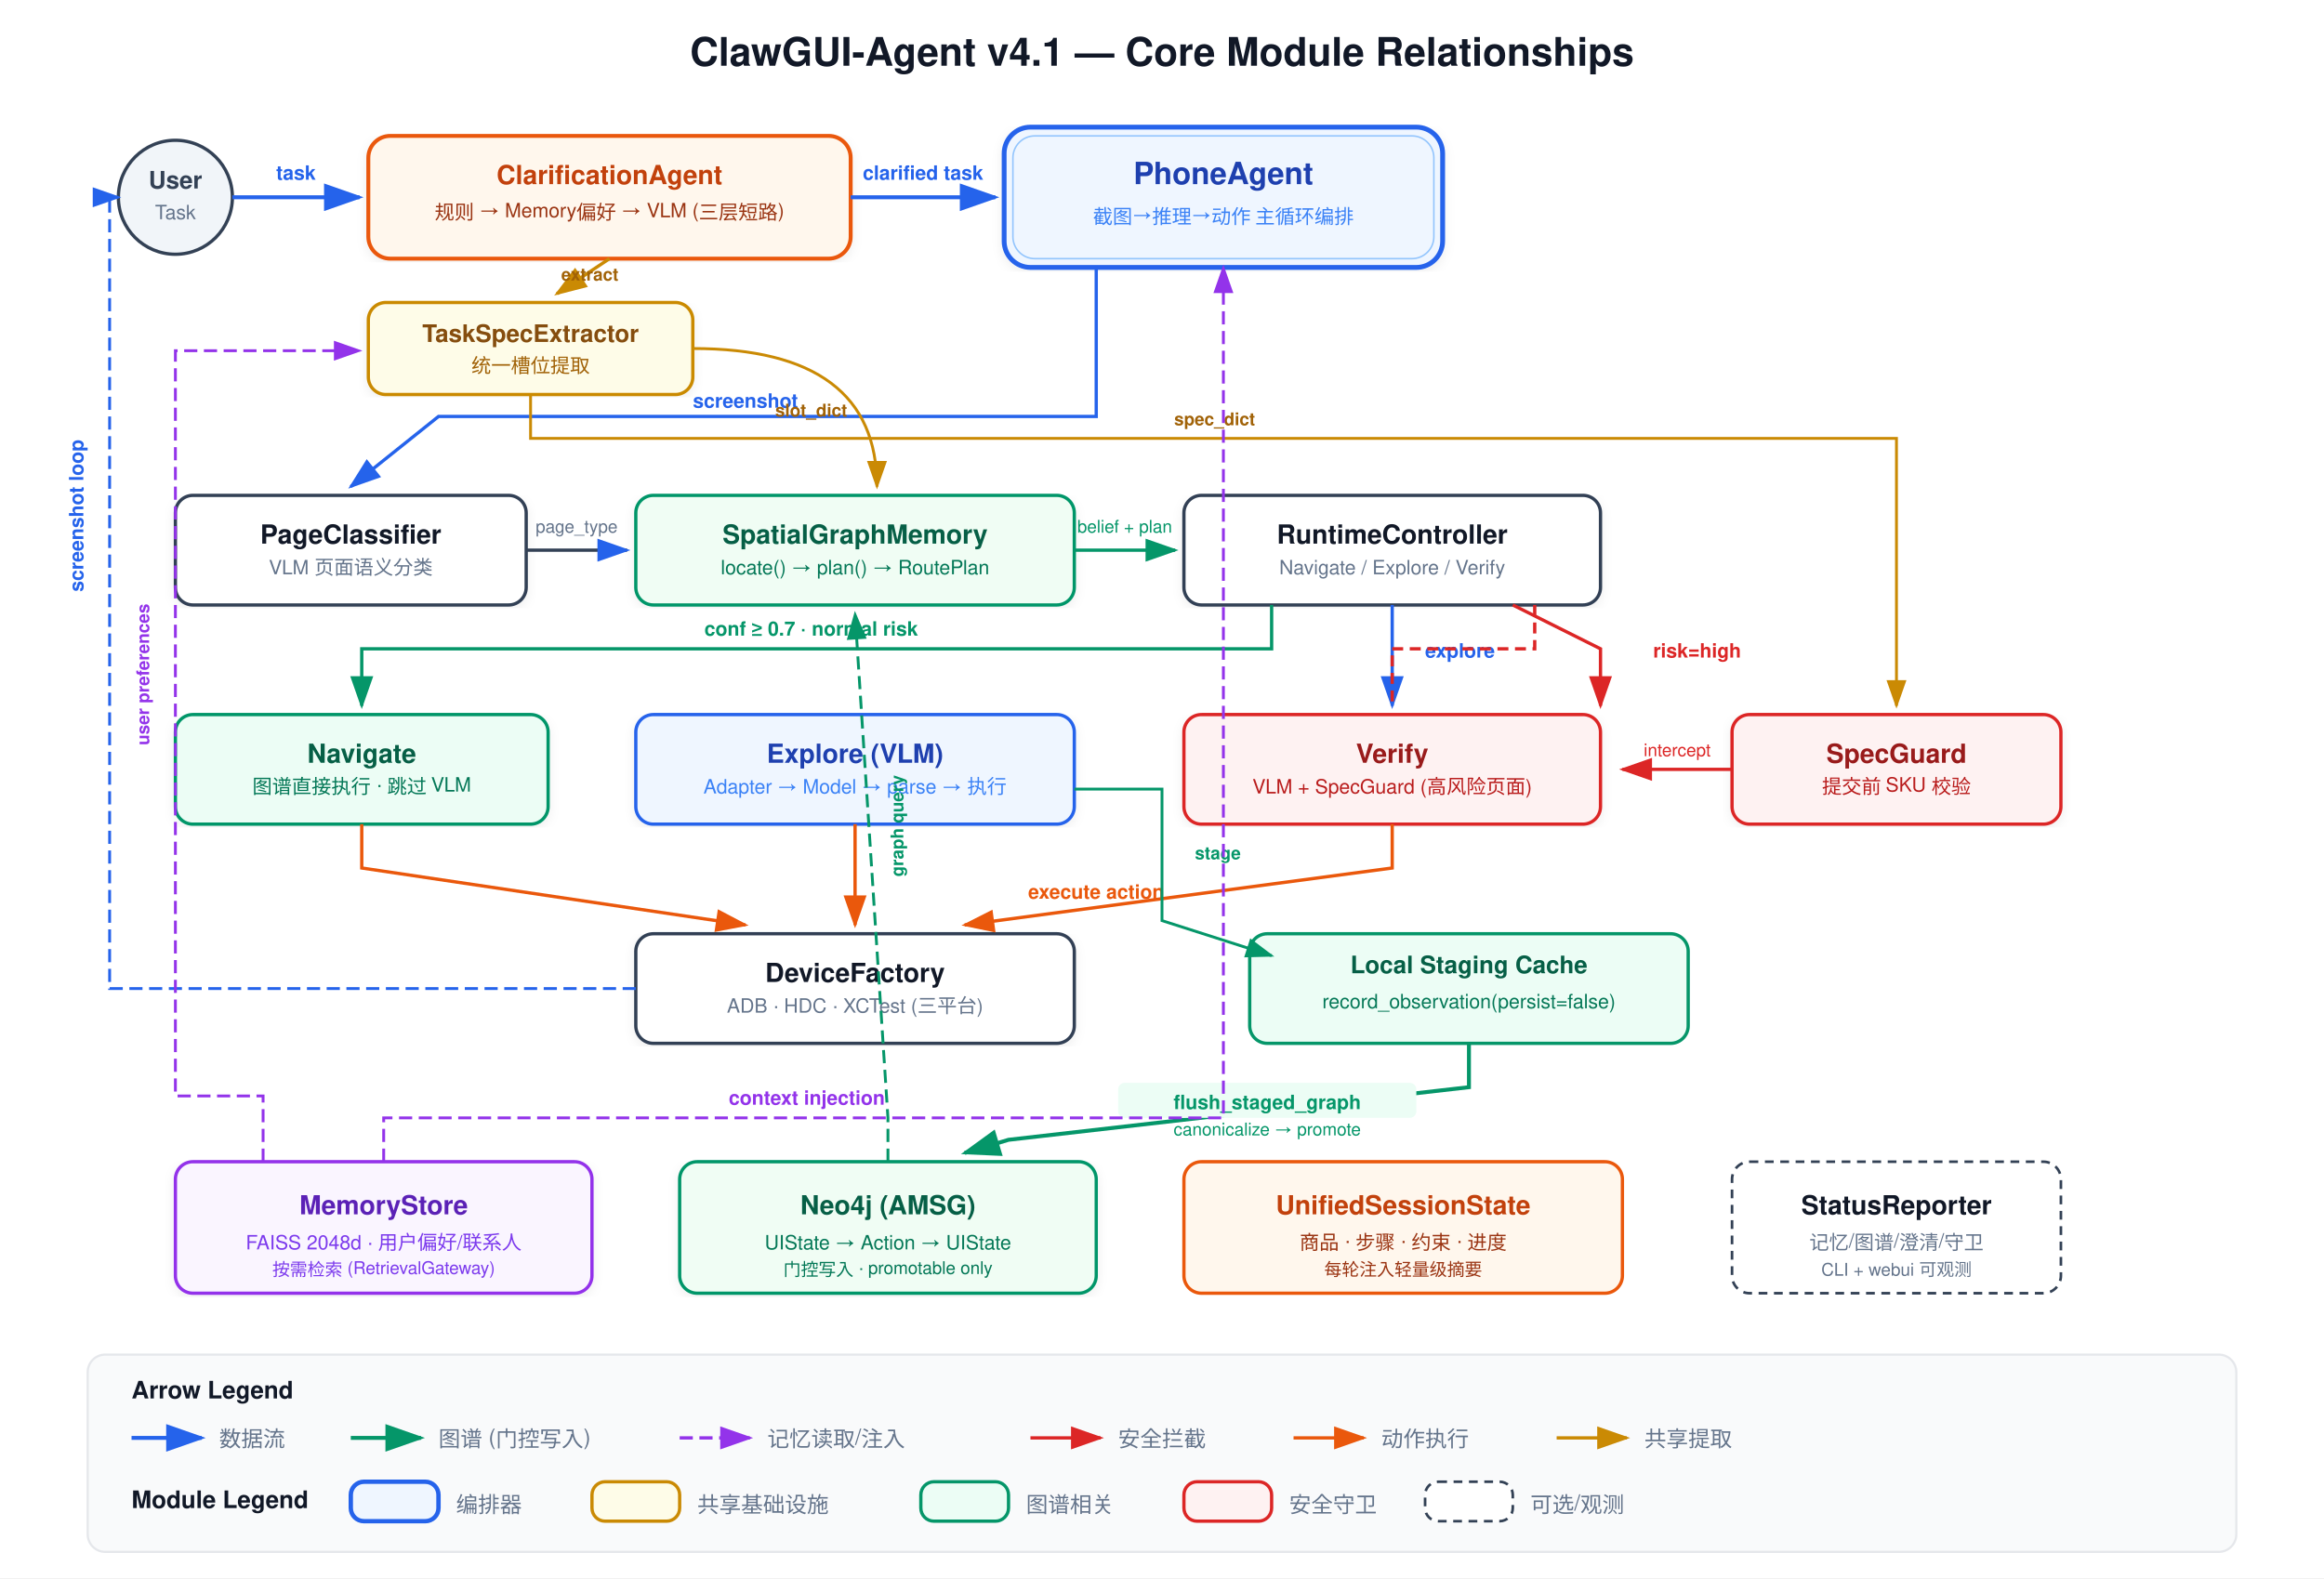
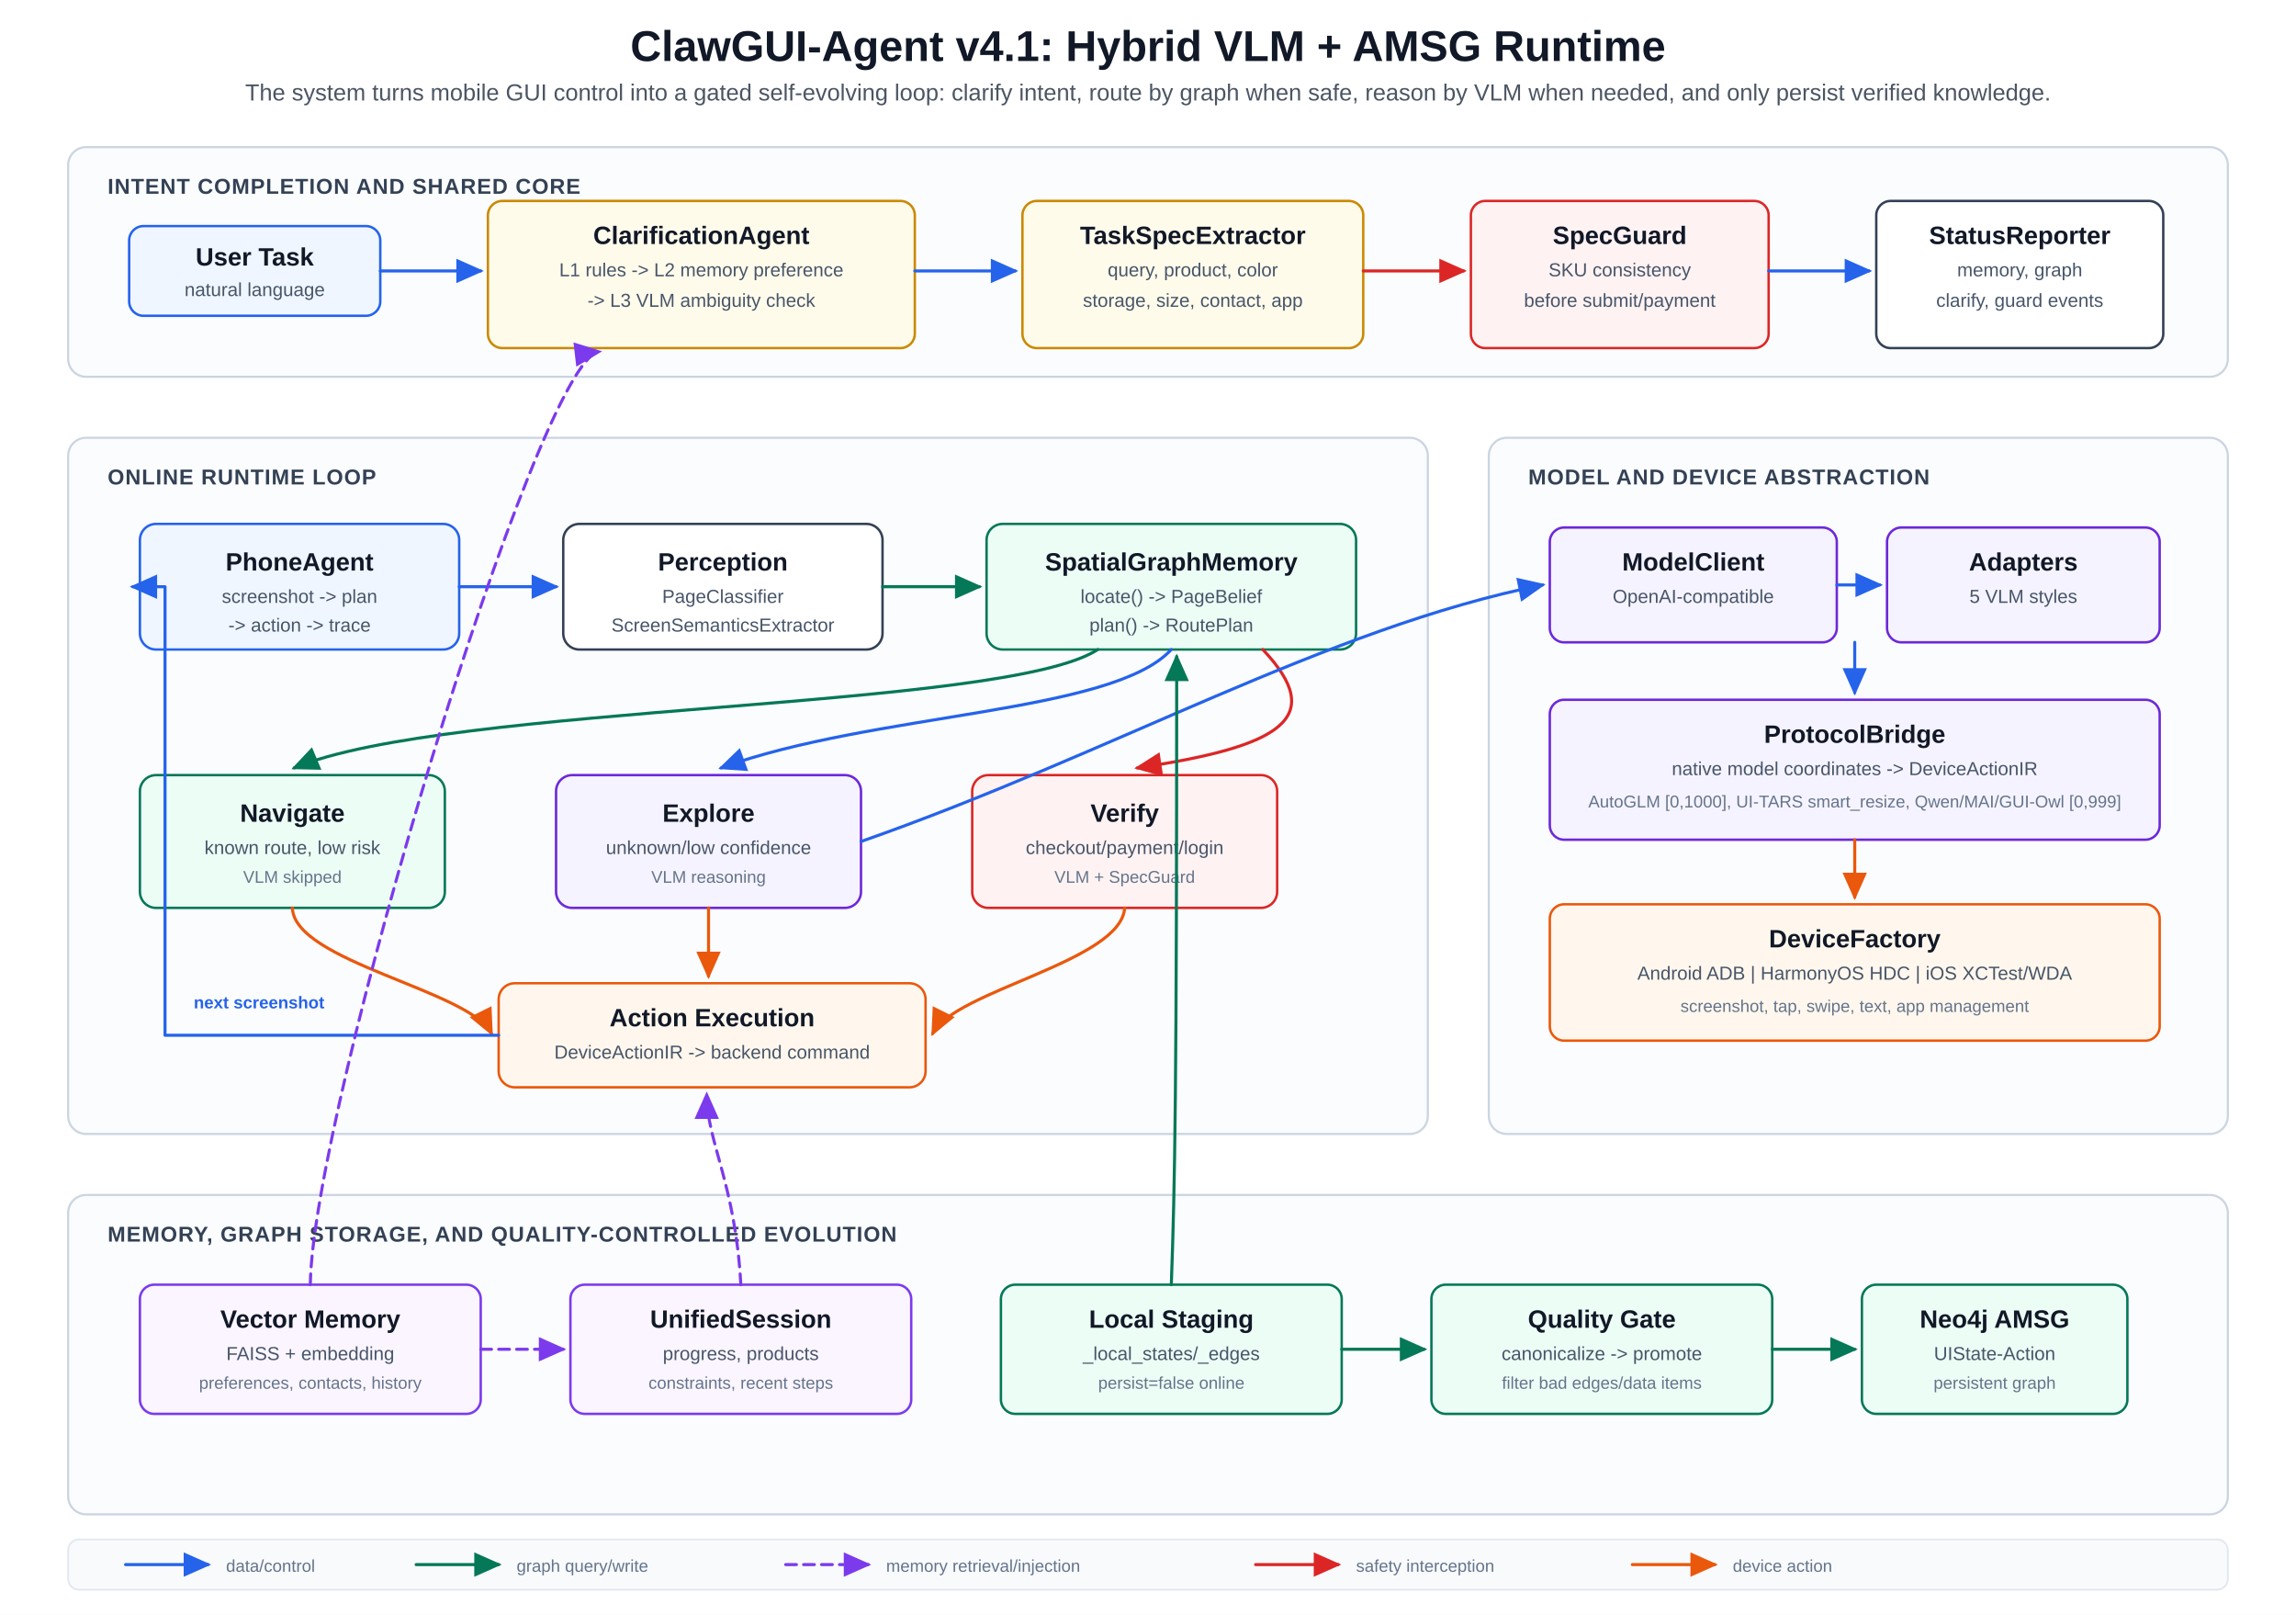
- <svg xmlns="http://www.w3.org/2000/svg" viewBox="0 0 1060 720" width="1060" height="720">
-   <style>
-     text { font-family: 'Helvetica Neue', Helvetica, Arial, 'PingFang SC', 'Microsoft YaHei', sans-serif; }
-   </style>
+ <svg xmlns="http://www.w3.org/2000/svg" viewBox="0 0 1280 900" width="1280" height="900" role="img" aria-labelledby="title desc">
  <defs>
-     <marker id="ab" markerWidth="10" markerHeight="7" refX="9" refY="3.5" orient="auto">
-       <polygon points="0 0,10 3.5,0 7" fill="#2563eb" />
+     <marker id="m-data" markerWidth="9" markerHeight="8" refX="8" refY="4" orient="auto">
+       <path d="M0,0 L9,4 L0,8 Z" fill="#2563eb" />
    </marker>
-     <marker id="ag" markerWidth="10" markerHeight="7" refX="9" refY="3.5" orient="auto">
-       <polygon points="0 0,10 3.5,0 7" fill="#059669" />
+     <marker id="m-graph" markerWidth="9" markerHeight="8" refX="8" refY="4" orient="auto">
+       <path d="M0,0 L9,4 L0,8 Z" fill="#047857" />
    </marker>
-     <marker id="ap" markerWidth="10" markerHeight="7" refX="9" refY="3.5" orient="auto">
-       <polygon points="0 0,10 3.5,0 7" fill="#9333ea" />
+     <marker id="m-memory" markerWidth="9" markerHeight="8" refX="8" refY="4" orient="auto">
+       <path d="M0,0 L9,4 L0,8 Z" fill="#7c3aed" />
    </marker>
-     <marker id="ar" markerWidth="10" markerHeight="7" refX="9" refY="3.5" orient="auto">
-       <polygon points="0 0,10 3.5,0 7" fill="#dc2626" />
+     <marker id="m-safety" markerWidth="9" markerHeight="8" refX="8" refY="4" orient="auto">
+       <path d="M0,0 L9,4 L0,8 Z" fill="#dc2626" />
    </marker>
-     <marker id="ao" markerWidth="10" markerHeight="7" refX="9" refY="3.5" orient="auto">
-       <polygon points="0 0,10 3.5,0 7" fill="#ea580c" />
+     <marker id="m-action" markerWidth="9" markerHeight="8" refX="8" refY="4" orient="auto">
+       <path d="M0,0 L9,4 L0,8 Z" fill="#ea580c" />
    </marker>
-     <marker id="ay" markerWidth="10" markerHeight="7" refX="9" refY="3.5" orient="auto">
-       <polygon points="0 0,10 3.5,0 7" fill="#ca8a04" />
-     </marker>
-     <filter id="sh" x="-3%" y="-3%" width="106%" height="106%">
-       <feDropShadow dx="0" dy="1.5" stdDeviation="2.5" flood-color="#000" flood-opacity="0.07" />
-     </filter>
+     <style>
+       text { font-family: Arial, Helvetica, sans-serif; }
+       .title { font-size: 24px; font-weight: 700; fill: #111827; }
+       .subtitle { font-size: 13px; fill: #4b5563; }
+       .section { fill: #fbfcfe; stroke: #cbd5e1; stroke-width: 1.2; }
+       .section-title { font-size: 12px; font-weight: 700; fill: #334155; letter-spacing: .5px; }
+       .box { fill: #fff; stroke: #334155; stroke-width: 1.35; }
+       .core { fill: #fffbeb; stroke: #ca8a04; }
+       .agent { fill: #eff6ff; stroke: #2563eb; }
+       .graphbox { fill: #ecfdf5; stroke: #047857; }
+       .memorybox { fill: #faf5ff; stroke: #7c3aed; }
+       .safetybox { fill: #fef2f2; stroke: #dc2626; }
+       .modelbox { fill: #f5f3ff; stroke: #6d28d9; }
+       .devicebox { fill: #fff7ed; stroke: #ea580c; }
+       .name { font-size: 14px; font-weight: 700; fill: #111827; }
+       .small { font-size: 10.5px; fill: #475569; }
+       .tiny { font-size: 9.5px; fill: #64748b; }
+       .data { stroke: #2563eb; marker-end: url(#m-data); }
+       .graph { stroke: #047857; marker-end: url(#m-graph); }
+       .memory { stroke: #7c3aed; marker-end: url(#m-memory); stroke-dasharray: 6 4; }
+       .safety { stroke: #dc2626; marker-end: url(#m-safety); }
+       .action { stroke: #ea580c; marker-end: url(#m-action); }
+       .line { fill: none; stroke-width: 1.7; stroke-linecap: round; stroke-linejoin: round; }
+       .tag { font-size: 9.5px; font-weight: 700; }
+     </style>
  </defs>
-   <rect width="1060" height="720" fill="#ffffff" />
-   <text x="530" y="30" text-anchor="middle" fill="#111827" font-size="18" font-weight="700">ClawGUI-Agent v4.1 — Core Module Relationships</text>
-   <circle cx="80" cy="90" r="26" fill="#f1f5f9" stroke="#334155" stroke-width="1.5" />
-   <text x="80" y="86" text-anchor="middle" fill="#334155" font-size="11" font-weight="700">User</text>
-   <text x="80" y="100" text-anchor="middle" fill="#64748b" font-size="9">Task</text>
-   <line x1="106" y1="90" x2="164" y2="90" stroke="#2563eb" stroke-width="1.8" marker-end="url(#ab)" />
-   <text x="135" y="82" text-anchor="middle" fill="#2563eb" font-size="9" font-weight="600">task</text>
-   <rect x="168" y="62" width="220" height="56" rx="10" fill="#fff7ed" stroke="#ea580c" stroke-width="1.8" filter="url(#sh)" />
-   <text x="278" y="84" text-anchor="middle" fill="#c2410c" font-size="12" font-weight="700">ClarificationAgent</text>
-   <text x="278" y="100" text-anchor="middle" fill="#9a3412" font-size="9">规则 → Memory偏好 → VLM (三层短路)</text>
-   <line x1="388" y1="90" x2="454" y2="90" stroke="#2563eb" stroke-width="1.8" marker-end="url(#ab)" />
-   <text x="421" y="82" text-anchor="middle" fill="#2563eb" font-size="9" font-weight="600">clarified task</text>
-   <rect x="458" y="58" width="200" height="64" rx="12" fill="#eff6ff" stroke="#2563eb" stroke-width="2.2" filter="url(#sh)" />
-   <rect x="462" y="62" width="192" height="56" rx="10" fill="none" stroke="#93c5fd" stroke-width="0.7" />
-   <text x="558" y="84" text-anchor="middle" fill="#1e40af" font-size="14" font-weight="700">PhoneAgent</text>
-   <text x="558" y="102" text-anchor="middle" fill="#3b82f6" font-size="9">截图→推理→动作 主循环编排</text>
-   <rect x="168" y="138" width="148" height="42" rx="8" fill="#fefce8" stroke="#ca8a04" stroke-width="1.5" filter="url(#sh)" />
-   <text x="242" y="156" text-anchor="middle" fill="#854d0e" font-size="11" font-weight="700">TaskSpecExtractor</text>
-   <text x="242" y="170" text-anchor="middle" fill="#a16207" font-size="9">统一槽位提取</text>
-   <line x1="278" y1="118" x2="254" y2="134" stroke="#ca8a04" stroke-width="1.5" marker-end="url(#ay)" />
-   <text x="256" y="128" fill="#a16207" font-size="8" font-weight="600">extract</text>
-   <rect x="80" y="226" width="160" height="50" rx="8" fill="#ffffff" stroke="#334155" stroke-width="1.5" filter="url(#sh)" />
-   <text x="160" y="248" text-anchor="middle" fill="#111827" font-size="12" font-weight="700">PageClassifier</text>
-   <text x="160" y="262" text-anchor="middle" fill="#64748b" font-size="9">VLM 页面语义分类</text>
-   <rect x="290" y="226" width="200" height="50" rx="8" fill="#f0fdf4" stroke="#059669" stroke-width="1.5" filter="url(#sh)" />
-   <text x="390" y="248" text-anchor="middle" fill="#065f46" font-size="12" font-weight="700">SpatialGraphMemory</text>
-   <text x="390" y="262" text-anchor="middle" fill="#047857" font-size="9">locate() → plan() → RoutePlan</text>
-   <rect x="540" y="226" width="190" height="50" rx="8" fill="#ffffff" stroke="#334155" stroke-width="1.5" filter="url(#sh)" />
-   <text x="635" y="248" text-anchor="middle" fill="#111827" font-size="12" font-weight="700">RuntimeController</text>
-   <text x="635" y="262" text-anchor="middle" fill="#64748b" font-size="9">Navigate / Explore / Verify</text>
-   <path d="M 500,122 L 500,190 L 200,190 L 160,222" stroke="#2563eb" stroke-width="1.5" fill="none" marker-end="url(#ab)" />
-   <text x="340" y="186" text-anchor="middle" fill="#2563eb" font-size="9" font-weight="600">screenshot</text>
-   <line x1="240" y1="251" x2="286" y2="251" stroke="#334155" stroke-width="1.5" marker-end="url(#ab)" />
-   <text x="263" y="243" text-anchor="middle" fill="#64748b" font-size="8">page_type</text>
-   <line x1="490" y1="251" x2="536" y2="251" stroke="#059669" stroke-width="1.5" marker-end="url(#ag)" />
-   <text x="513" y="243" text-anchor="middle" fill="#059669" font-size="8">belief + plan</text>
-   <path d="M 316,159 Q 400,159 400,222" stroke="#ca8a04" stroke-width="1.3" fill="none" marker-end="url(#ay)" />
-   <text x="370" y="190" text-anchor="middle" fill="#a16207" font-size="8" font-weight="600">slot_dict</text>
-   <rect x="80" y="326" width="170" height="50" rx="8" fill="#ecfdf5" stroke="#059669" stroke-width="1.5" filter="url(#sh)" />
-   <text x="165" y="348" text-anchor="middle" fill="#065f46" font-size="12" font-weight="700">Navigate</text>
-   <text x="165" y="362" text-anchor="middle" fill="#047857" font-size="9">图谱直接执行 · 跳过 VLM</text>
-   <rect x="290" y="326" width="200" height="50" rx="8" fill="#eff6ff" stroke="#2563eb" stroke-width="1.5" filter="url(#sh)" />
-   <text x="390" y="348" text-anchor="middle" fill="#1e40af" font-size="12" font-weight="700">Explore (VLM)</text>
-   <text x="390" y="362" text-anchor="middle" fill="#3b82f6" font-size="9">Adapter → Model → parse → 执行</text>
-   <rect x="540" y="326" width="190" height="50" rx="8" fill="#fef2f2" stroke="#dc2626" stroke-width="1.5" filter="url(#sh)" />
-   <text x="635" y="348" text-anchor="middle" fill="#991b1b" font-size="12" font-weight="700">Verify</text>
-   <text x="635" y="362" text-anchor="middle" fill="#b91c1c" font-size="9">VLM + SpecGuard (高风险页面)</text>
-   <path d="M 580,276 L 580,296 L 165,296 L 165,322" stroke="#059669" stroke-width="1.5" fill="none" marker-end="url(#ag)" />
-   <text x="370" y="290" text-anchor="middle" fill="#059669" font-size="9" font-weight="600">conf ≥ 0.7 · normal risk</text>
-   <line x1="635" y1="276" x2="635" y2="322" stroke="#2563eb" stroke-width="1.5" marker-end="url(#ab)" />
-   <text x="650" y="300" fill="#2563eb" font-size="9" font-weight="600">explore</text>
-   <path d="M 690,276 L 690,296 L 850,296 L 850,270 L 730,270 L 690,296" stroke="none" fill="none" />
-   <path d="M 700,276 L 700,296 L 635,296 L 635,322" stroke="#dc2626" stroke-width="1.5" fill="none" stroke-dasharray="5,3" />
-   <path d="M 690,276 L 730,296 L 730,322" stroke="#dc2626" stroke-width="1.5" fill="none" marker-end="url(#ar)" />
-   <text x="754" y="300" fill="#dc2626" font-size="9" font-weight="600">risk=high</text>
-   <rect x="790" y="326" width="150" height="50" rx="8" fill="#fef2f2" stroke="#dc2626" stroke-width="1.5" filter="url(#sh)" />
-   <text x="865" y="348" text-anchor="middle" fill="#991b1b" font-size="12" font-weight="700">SpecGuard</text>
-   <text x="865" y="362" text-anchor="middle" fill="#b91c1c" font-size="9">提交前 SKU 校验</text>
-   <path d="M 242,180 L 242,200 L 865,200 L 865,322" stroke="#ca8a04" stroke-width="1.3" fill="none" marker-end="url(#ay)" />
-   <text x="554" y="194" text-anchor="middle" fill="#a16207" font-size="8" font-weight="600">spec_dict</text>
-   <path d="M 790,351 L 740,351" stroke="#dc2626" stroke-width="1.5" fill="none" marker-end="url(#ar)" />
-   <text x="765" y="345" text-anchor="middle" fill="#dc2626" font-size="8">intercept</text>
-   <rect x="290" y="426" width="200" height="50" rx="8" fill="#ffffff" stroke="#334155" stroke-width="1.5" filter="url(#sh)" />
-   <text x="390" y="448" text-anchor="middle" fill="#111827" font-size="12" font-weight="700">DeviceFactory</text>
-   <text x="390" y="462" text-anchor="middle" fill="#64748b" font-size="9">ADB · HDC · XCTest (三平台)</text>
-   <path d="M 165,376 L 165,396 L 340,422" stroke="#ea580c" stroke-width="1.5" fill="none" marker-end="url(#ao)" />
-   <path d="M 390,376 L 390,422" stroke="#ea580c" stroke-width="1.5" fill="none" marker-end="url(#ao)" />
-   <path d="M 635,376 L 635,396 L 440,422" stroke="#ea580c" stroke-width="1.5" fill="none" marker-end="url(#ao)" />
-   <text x="500" y="410" text-anchor="middle" fill="#ea580c" font-size="9" font-weight="600">execute action</text>
-   <rect x="570" y="426" width="200" height="50" rx="8" fill="#ecfdf5" stroke="#059669" stroke-width="1.5" />
-   <text x="670" y="444" text-anchor="middle" fill="#065f46" font-size="11" font-weight="700">Local Staging Cache</text>
-   <text x="670" y="460" text-anchor="middle" fill="#047857" font-size="9">record_observation(persist=false)</text>
-   <path d="M 490,360 L 530,360 L 530,420 L 580,436" stroke="#059669" stroke-width="1.3" fill="none" marker-end="url(#ag)" />
-   <text x="545" y="392" fill="#059669" font-size="8" font-weight="600">stage</text>
-   <path d="M 290,451 L 50,451 L 50,90 L 54,90" stroke="#2563eb" stroke-width="1.3" fill="none" marker-end="url(#ab)" stroke-dasharray="6,3" />
-   <text x="38" y="270" fill="#2563eb" font-size="9" font-weight="600" transform="rotate(-90,38,270)">screenshot loop</text>
-   <rect x="80" y="530" width="190" height="60" rx="8" fill="#faf5ff" stroke="#9333ea" stroke-width="1.5" filter="url(#sh)" />
-   <text x="175" y="554" text-anchor="middle" fill="#5b21b6" font-size="12" font-weight="700">MemoryStore</text>
-   <text x="175" y="570" text-anchor="middle" fill="#7c3aed" font-size="9">FAISS 2048d · 用户偏好/联系人</text>
-   <text x="175" y="582" text-anchor="middle" fill="#7c3aed" font-size="8">按需检索 (RetrievalGateway)</text>
-   <rect x="310" y="530" width="190" height="60" rx="8" fill="#f0fdf4" stroke="#059669" stroke-width="1.5" filter="url(#sh)" />
-   <text x="405" y="554" text-anchor="middle" fill="#065f46" font-size="12" font-weight="700">Neo4j (AMSG)</text>
-   <text x="405" y="570" text-anchor="middle" fill="#047857" font-size="9">UIState → Action → UIState</text>
-   <text x="405" y="582" text-anchor="middle" fill="#047857" font-size="8">门控写入 · promotable only</text>
-   <rect x="540" y="530" width="200" height="60" rx="8" fill="#fff7ed" stroke="#ea580c" stroke-width="1.5" />
-   <text x="640" y="554" text-anchor="middle" fill="#c2410c" font-size="12" font-weight="700">UnifiedSessionState</text>
-   <text x="640" y="570" text-anchor="middle" fill="#9a3412" font-size="9">商品 · 步骤 · 约束 · 进度</text>
-   <text x="640" y="582" text-anchor="middle" fill="#9a3412" font-size="8">每轮注入轻量级摘要</text>
-   <rect x="790" y="530" width="150" height="60" rx="8" fill="#ffffff" stroke="#334155" stroke-width="1.2" stroke-dasharray="4,3" />
-   <text x="865" y="554" text-anchor="middle" fill="#111827" font-size="12" font-weight="700">StatusReporter</text>
-   <text x="865" y="570" text-anchor="middle" fill="#64748b" font-size="9">记忆/图谱/澄清/守卫</text>
-   <text x="865" y="582" text-anchor="middle" fill="#64748b" font-size="8">CLI + webui 可观测</text>
-   <path d="M 670,476 L 670,496 L 460,520 L 440,526" stroke="#059669" stroke-width="1.8" fill="none" marker-end="url(#ag)" />
-   <rect x="510" y="494" width="136" height="16" rx="3" fill="#ecfdf5" stroke="none" />
-   <text x="578" y="506" text-anchor="middle" fill="#059669" font-size="9" font-weight="700">flush_staged_graph</text>
-   <text x="578" y="518" text-anchor="middle" fill="#059669" font-size="8">canonicalize → promote</text>
-   <path d="M 120,530 L 120,500 L 80,500 L 80,160 L 164,160" stroke="#9333ea" stroke-width="1.3" fill="none" marker-end="url(#ap)" stroke-dasharray="6,3" />
-   <text x="68" y="340" fill="#9333ea" font-size="8" font-weight="600" transform="rotate(-90,68,340)">user preferences</text>
-   <path d="M 175,530 L 175,510 L 558,510 L 558,490 L 558,122" stroke="#9333ea" stroke-width="1.3" fill="none" marker-end="url(#ap)" stroke-dasharray="6,3" />
-   <text x="368" y="504" text-anchor="middle" fill="#9333ea" font-size="9" font-weight="600">context injection</text>
-   <path d="M 405,530 L 405,510 L 390,280" stroke="#059669" stroke-width="1.3" fill="none" marker-end="url(#ag)" stroke-dasharray="6,3" />
-   <text x="412" y="400" fill="#059669" font-size="8" font-weight="600" transform="rotate(-90,412,400)">graph query</text>
-   <rect x="40" y="618" width="980" height="90" rx="8" fill="#f9fafb" stroke="#e5e7eb" stroke-width="1" />
-   <text x="60" y="638" fill="#111827" font-size="11" font-weight="700">Arrow Legend</text>
-   <line x1="60" y1="656" x2="92" y2="656" stroke="#2563eb" stroke-width="1.8" marker-end="url(#ab)" />
-   <text x="100" y="660" fill="#64748b" font-size="10">数据流</text>
-   <line x1="160" y1="656" x2="192" y2="656" stroke="#059669" stroke-width="1.8" marker-end="url(#ag)" />
-   <text x="200" y="660" fill="#64748b" font-size="10">图谱 (门控写入)</text>
-   <line x1="310" y1="656" x2="342" y2="656" stroke="#9333ea" stroke-width="1.5" stroke-dasharray="6,3" marker-end="url(#ap)" />
-   <text x="350" y="660" fill="#64748b" font-size="10">记忆读取/注入</text>
-   <line x1="470" y1="656" x2="502" y2="656" stroke="#dc2626" stroke-width="1.5" marker-end="url(#ar)" />
-   <text x="510" y="660" fill="#64748b" font-size="10">安全拦截</text>
-   <line x1="590" y1="656" x2="622" y2="656" stroke="#ea580c" stroke-width="1.5" marker-end="url(#ao)" />
-   <text x="630" y="660" fill="#64748b" font-size="10">动作执行</text>
-   <line x1="710" y1="656" x2="742" y2="656" stroke="#ca8a04" stroke-width="1.5" marker-end="url(#ay)" />
-   <text x="750" y="660" fill="#64748b" font-size="10">共享提取</text>
-   <text x="60" y="688" fill="#111827" font-size="11" font-weight="700">Module Legend</text>
-   <rect x="160" y="676" width="40" height="18" rx="6" fill="#eff6ff" stroke="#2563eb" stroke-width="2" />
-   <text x="208" y="690" fill="#64748b" font-size="10">编排器</text>
-   <rect x="270" y="676" width="40" height="18" rx="6" fill="#fefce8" stroke="#ca8a04" stroke-width="1.5" />
-   <text x="318" y="690" fill="#64748b" font-size="10">共享基础设施</text>
-   <rect x="420" y="676" width="40" height="18" rx="6" fill="#ecfdf5" stroke="#059669" stroke-width="1.5" />
-   <text x="468" y="690" fill="#64748b" font-size="10">图谱相关</text>
-   <rect x="540" y="676" width="40" height="18" rx="6" fill="#fef2f2" stroke="#dc2626" stroke-width="1.5" />
-   <text x="588" y="690" fill="#64748b" font-size="10">安全守卫</text>
-   <rect x="650" y="676" width="40" height="18" rx="6" fill="#ffffff" stroke="#334155" stroke-width="1.2" stroke-dasharray="4,3" />
-   <text x="698" y="690" fill="#64748b" font-size="10">可选/观测</text>
+   <rect width="1280" height="900" fill="#ffffff" />
+   <text class="title" x="640" y="34" text-anchor="middle">ClawGUI-Agent v4.1: Hybrid VLM + AMSG Runtime</text>
+   <text class="subtitle" x="640" y="56" text-anchor="middle">The system turns mobile GUI control into a gated self-evolving loop: clarify intent, route by graph when safe, reason by VLM when needed, and only persist verified knowledge.</text>
+   <rect class="section" x="38" y="82" width="1204" height="128" rx="10" />
+   <text class="section-title" x="60" y="108">INTENT COMPLETION AND SHARED CORE</text>
+   <rect class="box agent" x="72" y="126" width="140" height="50" rx="8" />
+   <text class="name" x="142" y="148" text-anchor="middle">User Task</text>
+   <text class="small" x="142" y="165" text-anchor="middle">natural language</text>
+   <rect class="box core" x="272" y="112" width="238" height="82" rx="8" />
+   <text class="name" x="391" y="136" text-anchor="middle">ClarificationAgent</text>
+   <text class="small" x="391" y="154" text-anchor="middle">L1 rules -&gt; L2 memory preference</text>
+   <text class="small" x="391" y="171" text-anchor="middle">-&gt; L3 VLM ambiguity check</text>
+   <rect class="box core" x="570" y="112" width="190" height="82" rx="8" />
+   <text class="name" x="665" y="136" text-anchor="middle">TaskSpecExtractor</text>
+   <text class="small" x="665" y="154" text-anchor="middle">query, product, color</text>
+   <text class="small" x="665" y="171" text-anchor="middle">storage, size, contact, app</text>
+   <rect class="box safetybox" x="820" y="112" width="166" height="82" rx="8" />
+   <text class="name" x="903" y="136" text-anchor="middle">SpecGuard</text>
+   <text class="small" x="903" y="154" text-anchor="middle">SKU consistency</text>
+   <text class="small" x="903" y="171" text-anchor="middle">before submit/payment</text>
+   <rect class="box" x="1046" y="112" width="160" height="82" rx="8" />
+   <text class="name" x="1126" y="136" text-anchor="middle">StatusReporter</text>
+   <text class="small" x="1126" y="154" text-anchor="middle">memory, graph</text>
+   <text class="small" x="1126" y="171" text-anchor="middle">clarify, guard events</text>
+   <path class="line data" d="M212 151 H268" />
+   <path class="line data" d="M510 151 H566" />
+   <path class="line safety" d="M760 151 H816" />
+   <path class="line data" d="M986 151 H1042" />
+   <rect class="section" x="38" y="244" width="758" height="388" rx="10" />
+   <text class="section-title" x="60" y="270">ONLINE RUNTIME LOOP</text>
+   <rect class="box agent" x="78" y="292" width="178" height="70" rx="9" />
+   <text class="name" x="167" y="318" text-anchor="middle">PhoneAgent</text>
+   <text class="small" x="167" y="336" text-anchor="middle">screenshot -&gt; plan</text>
+   <text class="small" x="167" y="352" text-anchor="middle">-&gt; action -&gt; trace</text>
+   <rect class="box" x="314" y="292" width="178" height="70" rx="9" />
+   <text class="name" x="403" y="318" text-anchor="middle">Perception</text>
+   <text class="small" x="403" y="336" text-anchor="middle">PageClassifier</text>
+   <text class="small" x="403" y="352" text-anchor="middle">ScreenSemanticsExtractor</text>
+   <rect class="box graphbox" x="550" y="292" width="206" height="70" rx="9" />
+   <text class="name" x="653" y="318" text-anchor="middle">SpatialGraphMemory</text>
+   <text class="small" x="653" y="336" text-anchor="middle">locate() -&gt; PageBelief</text>
+   <text class="small" x="653" y="352" text-anchor="middle">plan() -&gt; RoutePlan</text>
+   <path class="line data" d="M256 327 H310" />
+   <path class="line graph" d="M492 327 H546" />
+   <rect class="box graphbox" x="78" y="432" width="170" height="74" rx="9" />
+   <text class="name" x="163" y="458" text-anchor="middle">Navigate</text>
+   <text class="small" x="163" y="476" text-anchor="middle">known route, low risk</text>
+   <text class="tiny" x="163" y="492" text-anchor="middle">VLM skipped</text>
+   <rect class="box modelbox" x="310" y="432" width="170" height="74" rx="9" />
+   <text class="name" x="395" y="458" text-anchor="middle">Explore</text>
+   <text class="small" x="395" y="476" text-anchor="middle">unknown/low confidence</text>
+   <text class="tiny" x="395" y="492" text-anchor="middle">VLM reasoning</text>
+   <rect class="box safetybox" x="542" y="432" width="170" height="74" rx="9" />
+   <text class="name" x="627" y="458" text-anchor="middle">Verify</text>
+   <text class="small" x="627" y="476" text-anchor="middle">checkout/payment/login</text>
+   <text class="tiny" x="627" y="492" text-anchor="middle">VLM + SpecGuard</text>
+   <path class="line graph" d="M612 362 C560 396 250 392 164 428" />
+   <path class="line data" d="M653 362 C620 398 487 397 402 428" />
+   <path class="line safety" d="M704 362 C740 400 715 416 634 428" />
+   <rect class="box devicebox" x="278" y="548" width="238" height="58" rx="9" />
+   <text class="name" x="397" y="572" text-anchor="middle">Action Execution</text>
+   <text class="small" x="397" y="590" text-anchor="middle">DeviceActionIR -&gt; backend command</text>
+   <path class="line action" d="M163 506 C164 536 262 552 274 576" />
+   <path class="line action" d="M395 506 V544" />
+   <path class="line action" d="M627 506 C625 536 532 552 520 576" />
+   <path class="line data" d="M278 577 H92 V327 H74" />
+   <text class="tag" x="108" y="562" fill="#2563eb">next screenshot</text>
+   <rect class="section" x="830" y="244" width="412" height="388" rx="10" />
+   <text class="section-title" x="852" y="270">MODEL AND DEVICE ABSTRACTION</text>
+   <rect class="box modelbox" x="864" y="294" width="160" height="64" rx="8" />
+   <text class="name" x="944" y="318" text-anchor="middle">ModelClient</text>
+   <text class="small" x="944" y="336" text-anchor="middle">OpenAI-compatible</text>
+   <rect class="box modelbox" x="1052" y="294" width="152" height="64" rx="8" />
+   <text class="name" x="1128" y="318" text-anchor="middle">Adapters</text>
+   <text class="small" x="1128" y="336" text-anchor="middle">5 VLM styles</text>
+   <rect class="box modelbox" x="864" y="390" width="340" height="78" rx="8" />
+   <text class="name" x="1034" y="414" text-anchor="middle">ProtocolBridge</text>
+   <text class="small" x="1034" y="432" text-anchor="middle">native model coordinates -&gt; DeviceActionIR</text>
+   <text class="tiny" x="1034" y="450" text-anchor="middle">AutoGLM [0,1000], UI-TARS smart_resize, Qwen/MAI/GUI-Owl [0,999]</text>
+   <rect class="box devicebox" x="864" y="504" width="340" height="76" rx="8" />
+   <text class="name" x="1034" y="528" text-anchor="middle">DeviceFactory</text>
+   <text class="small" x="1034" y="546" text-anchor="middle">Android ADB | HarmonyOS HDC | iOS XCTest/WDA</text>
+   <text class="tiny" x="1034" y="564" text-anchor="middle">screenshot, tap, swipe, text, app management</text>
+   <path class="line data" d="M1024 326 H1048" />
+   <path class="line data" d="M1034 358 V386" />
+   <path class="line action" d="M1034 468 V500" />
+   <path class="line data" d="M480 469 C620 420 740 350 860 326" />
+   <rect class="section" x="38" y="666" width="1204" height="178" rx="10" />
+   <text class="section-title" x="60" y="692">MEMORY, GRAPH STORAGE, AND QUALITY-CONTROLLED EVOLUTION</text>
+   <rect class="box memorybox" x="78" y="716" width="190" height="72" rx="8" />
+   <text class="name" x="173" y="740" text-anchor="middle">Vector Memory</text>
+   <text class="small" x="173" y="758" text-anchor="middle">FAISS + embedding</text>
+   <text class="tiny" x="173" y="774" text-anchor="middle">preferences, contacts, history</text>
+   <rect class="box memorybox" x="318" y="716" width="190" height="72" rx="8" />
+   <text class="name" x="413" y="740" text-anchor="middle">UnifiedSession</text>
+   <text class="small" x="413" y="758" text-anchor="middle">progress, products</text>
+   <text class="tiny" x="413" y="774" text-anchor="middle">constraints, recent steps</text>
+   <rect class="box graphbox" x="558" y="716" width="190" height="72" rx="8" />
+   <text class="name" x="653" y="740" text-anchor="middle">Local Staging</text>
+   <text class="small" x="653" y="758" text-anchor="middle">_local_states/_edges</text>
+   <text class="tiny" x="653" y="774" text-anchor="middle">persist=false online</text>
+   <rect class="box graphbox" x="798" y="716" width="190" height="72" rx="8" />
+   <text class="name" x="893" y="740" text-anchor="middle">Quality Gate</text>
+   <text class="small" x="893" y="758" text-anchor="middle">canonicalize -&gt; promote</text>
+   <text class="tiny" x="893" y="774" text-anchor="middle">filter bad edges/data items</text>
+   <rect class="box graphbox" x="1038" y="716" width="148" height="72" rx="8" />
+   <text class="name" x="1112" y="740" text-anchor="middle">Neo4j AMSG</text>
+   <text class="small" x="1112" y="758" text-anchor="middle">UIState-Action</text>
+   <text class="tiny" x="1112" y="774" text-anchor="middle">persistent graph</text>
+   <path class="line memory" d="M268 752 H314" />
+   <path class="line memory" d="M413 716 C410 660 394 636 394 610" />
+   <path class="line graph" d="M748 752 H794" />
+   <path class="line graph" d="M988 752 H1034" />
+   <path class="line graph" d="M653 716 C655 660 656 610 656 366" />
+   <path class="line memory" d="M173 716 C174 620 300 200 334 196" />
+   <rect x="38" y="858" width="1204" height="28" rx="6" fill="#f8fafc" stroke="#e2e8f0" />
+   <path class="line data" d="M70 872 H116" />
+   <text class="tiny" x="126" y="876">data/control</text>
+   <path class="line graph" d="M232 872 H278" />
+   <text class="tiny" x="288" y="876">graph query/write</text>
+   <path class="line memory" d="M438 872 H484" />
+   <text class="tiny" x="494" y="876">memory retrieval/injection</text>
+   <path class="line safety" d="M700 872 H746" />
+   <text class="tiny" x="756" y="876">safety interception</text>
+   <path class="line action" d="M910 872 H956" />
+   <text class="tiny" x="966" y="876">device action</text>
</svg>
